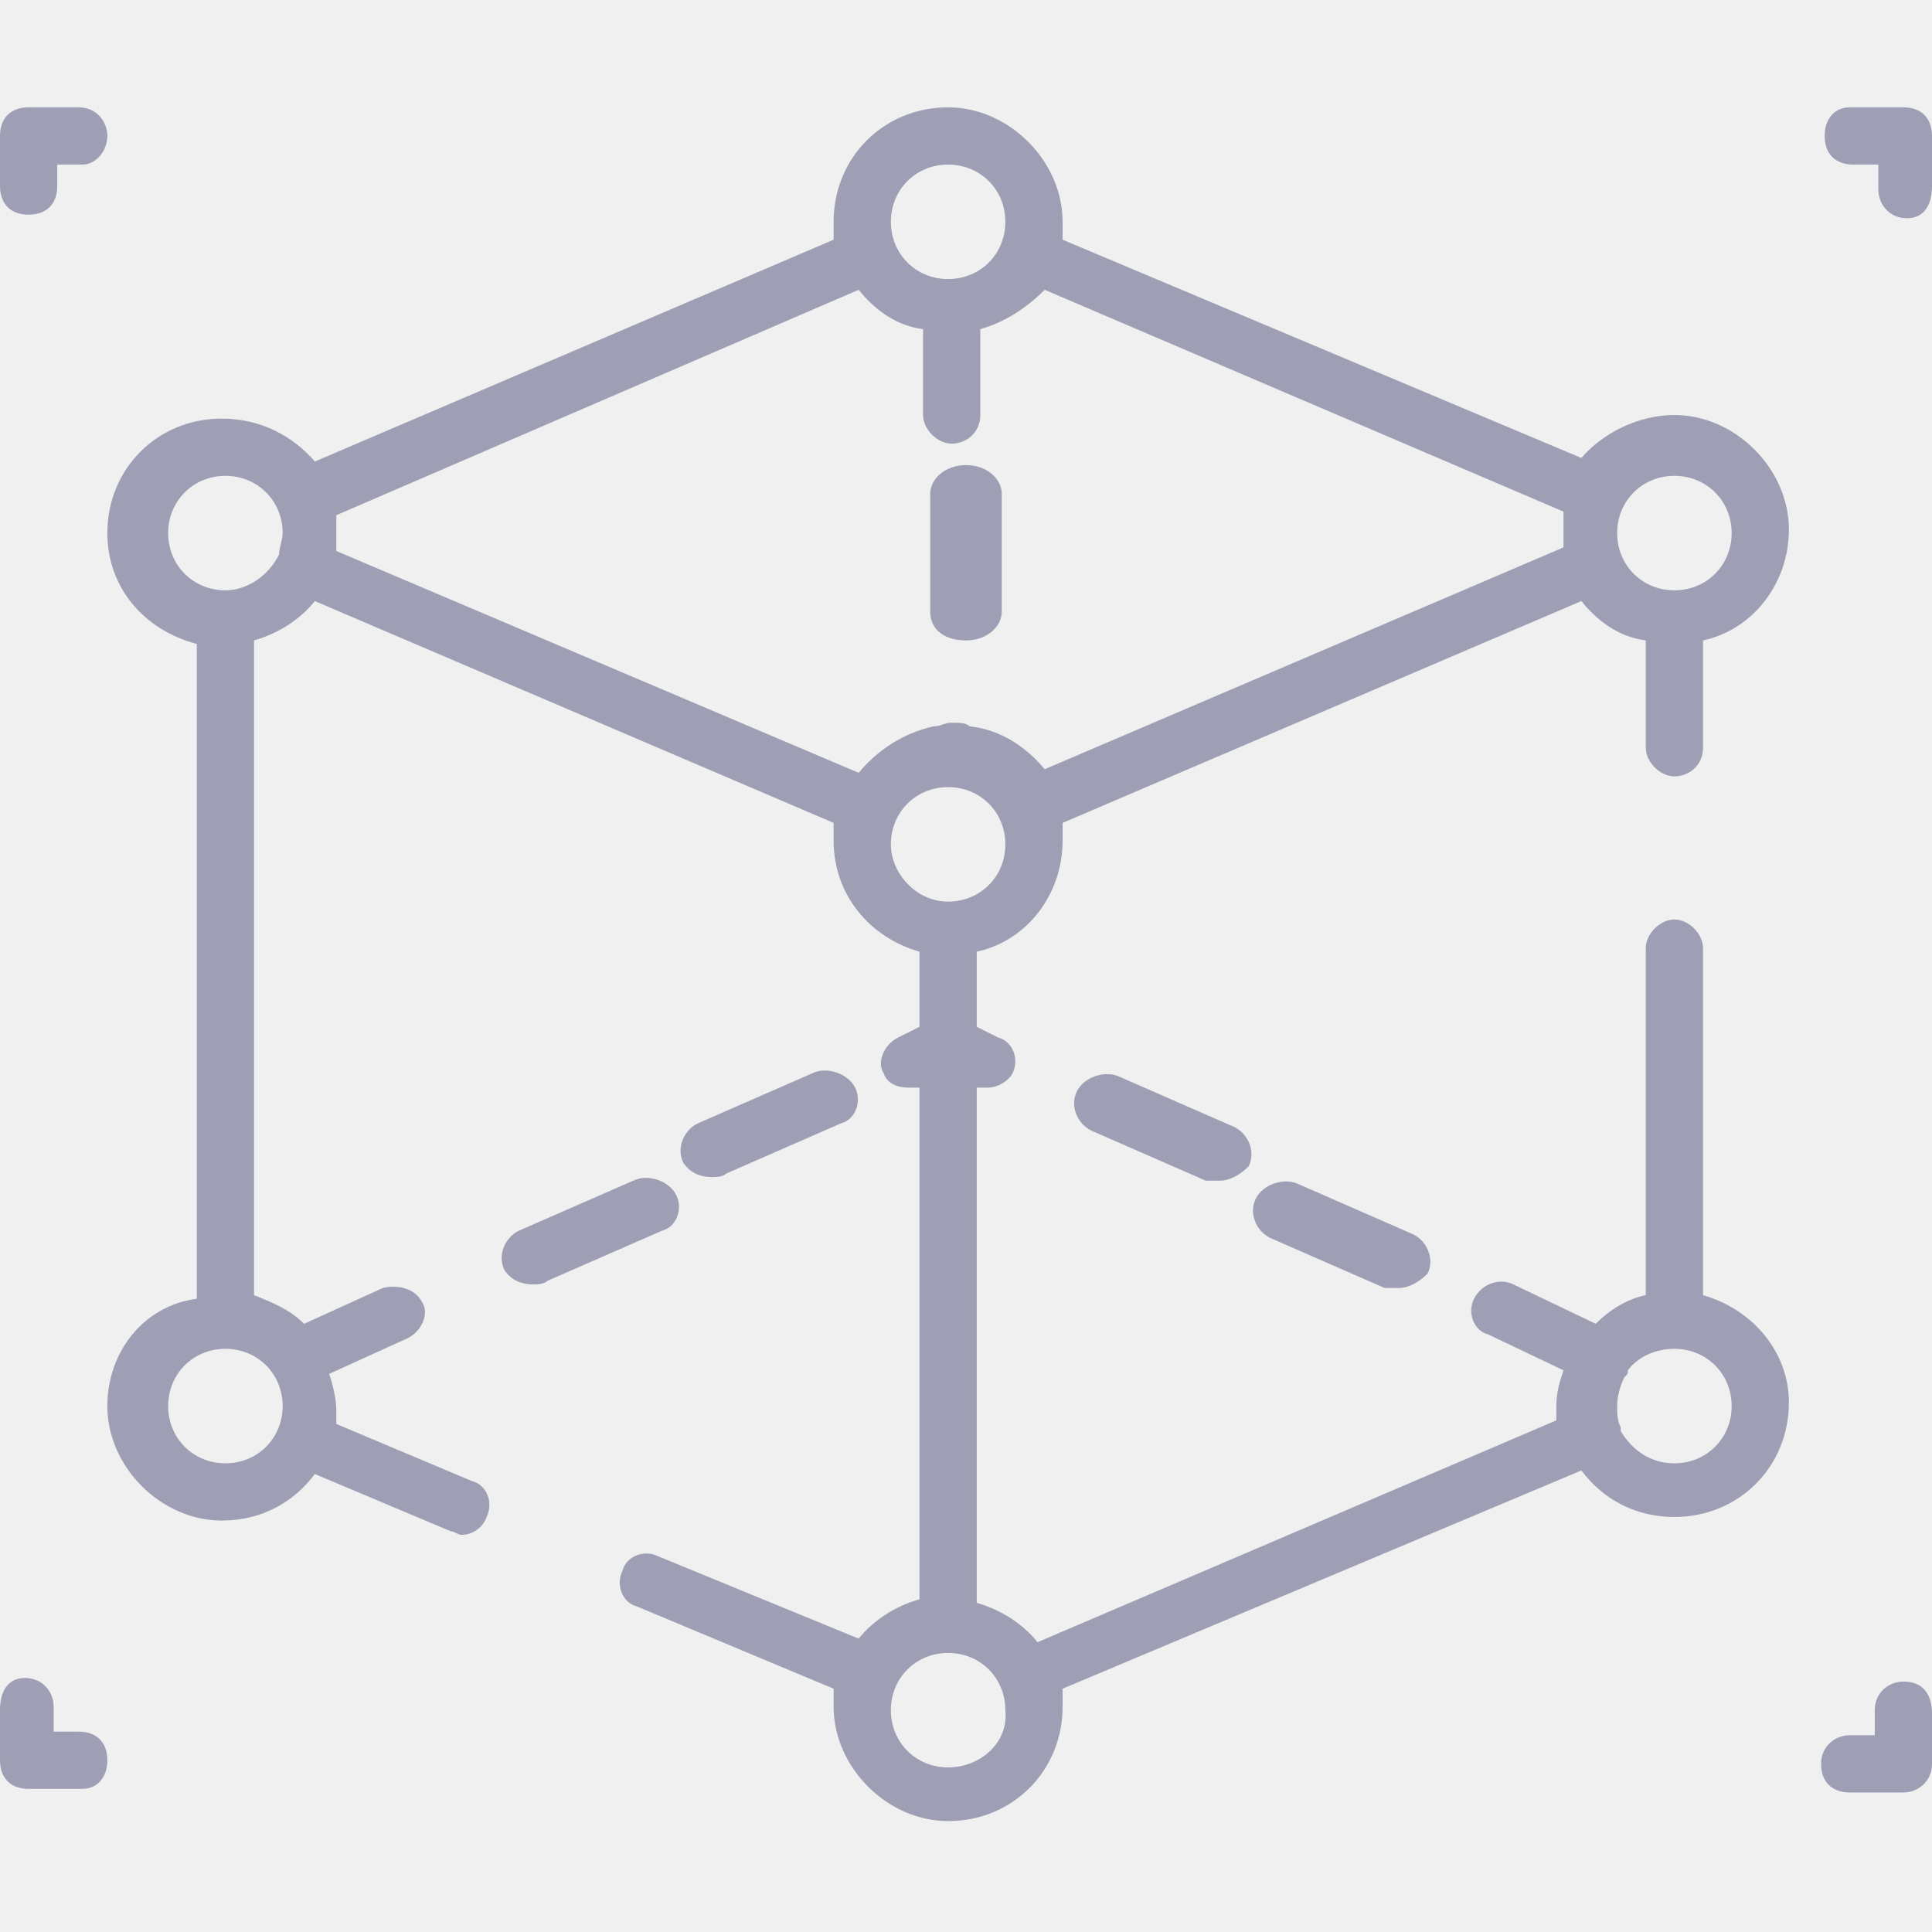
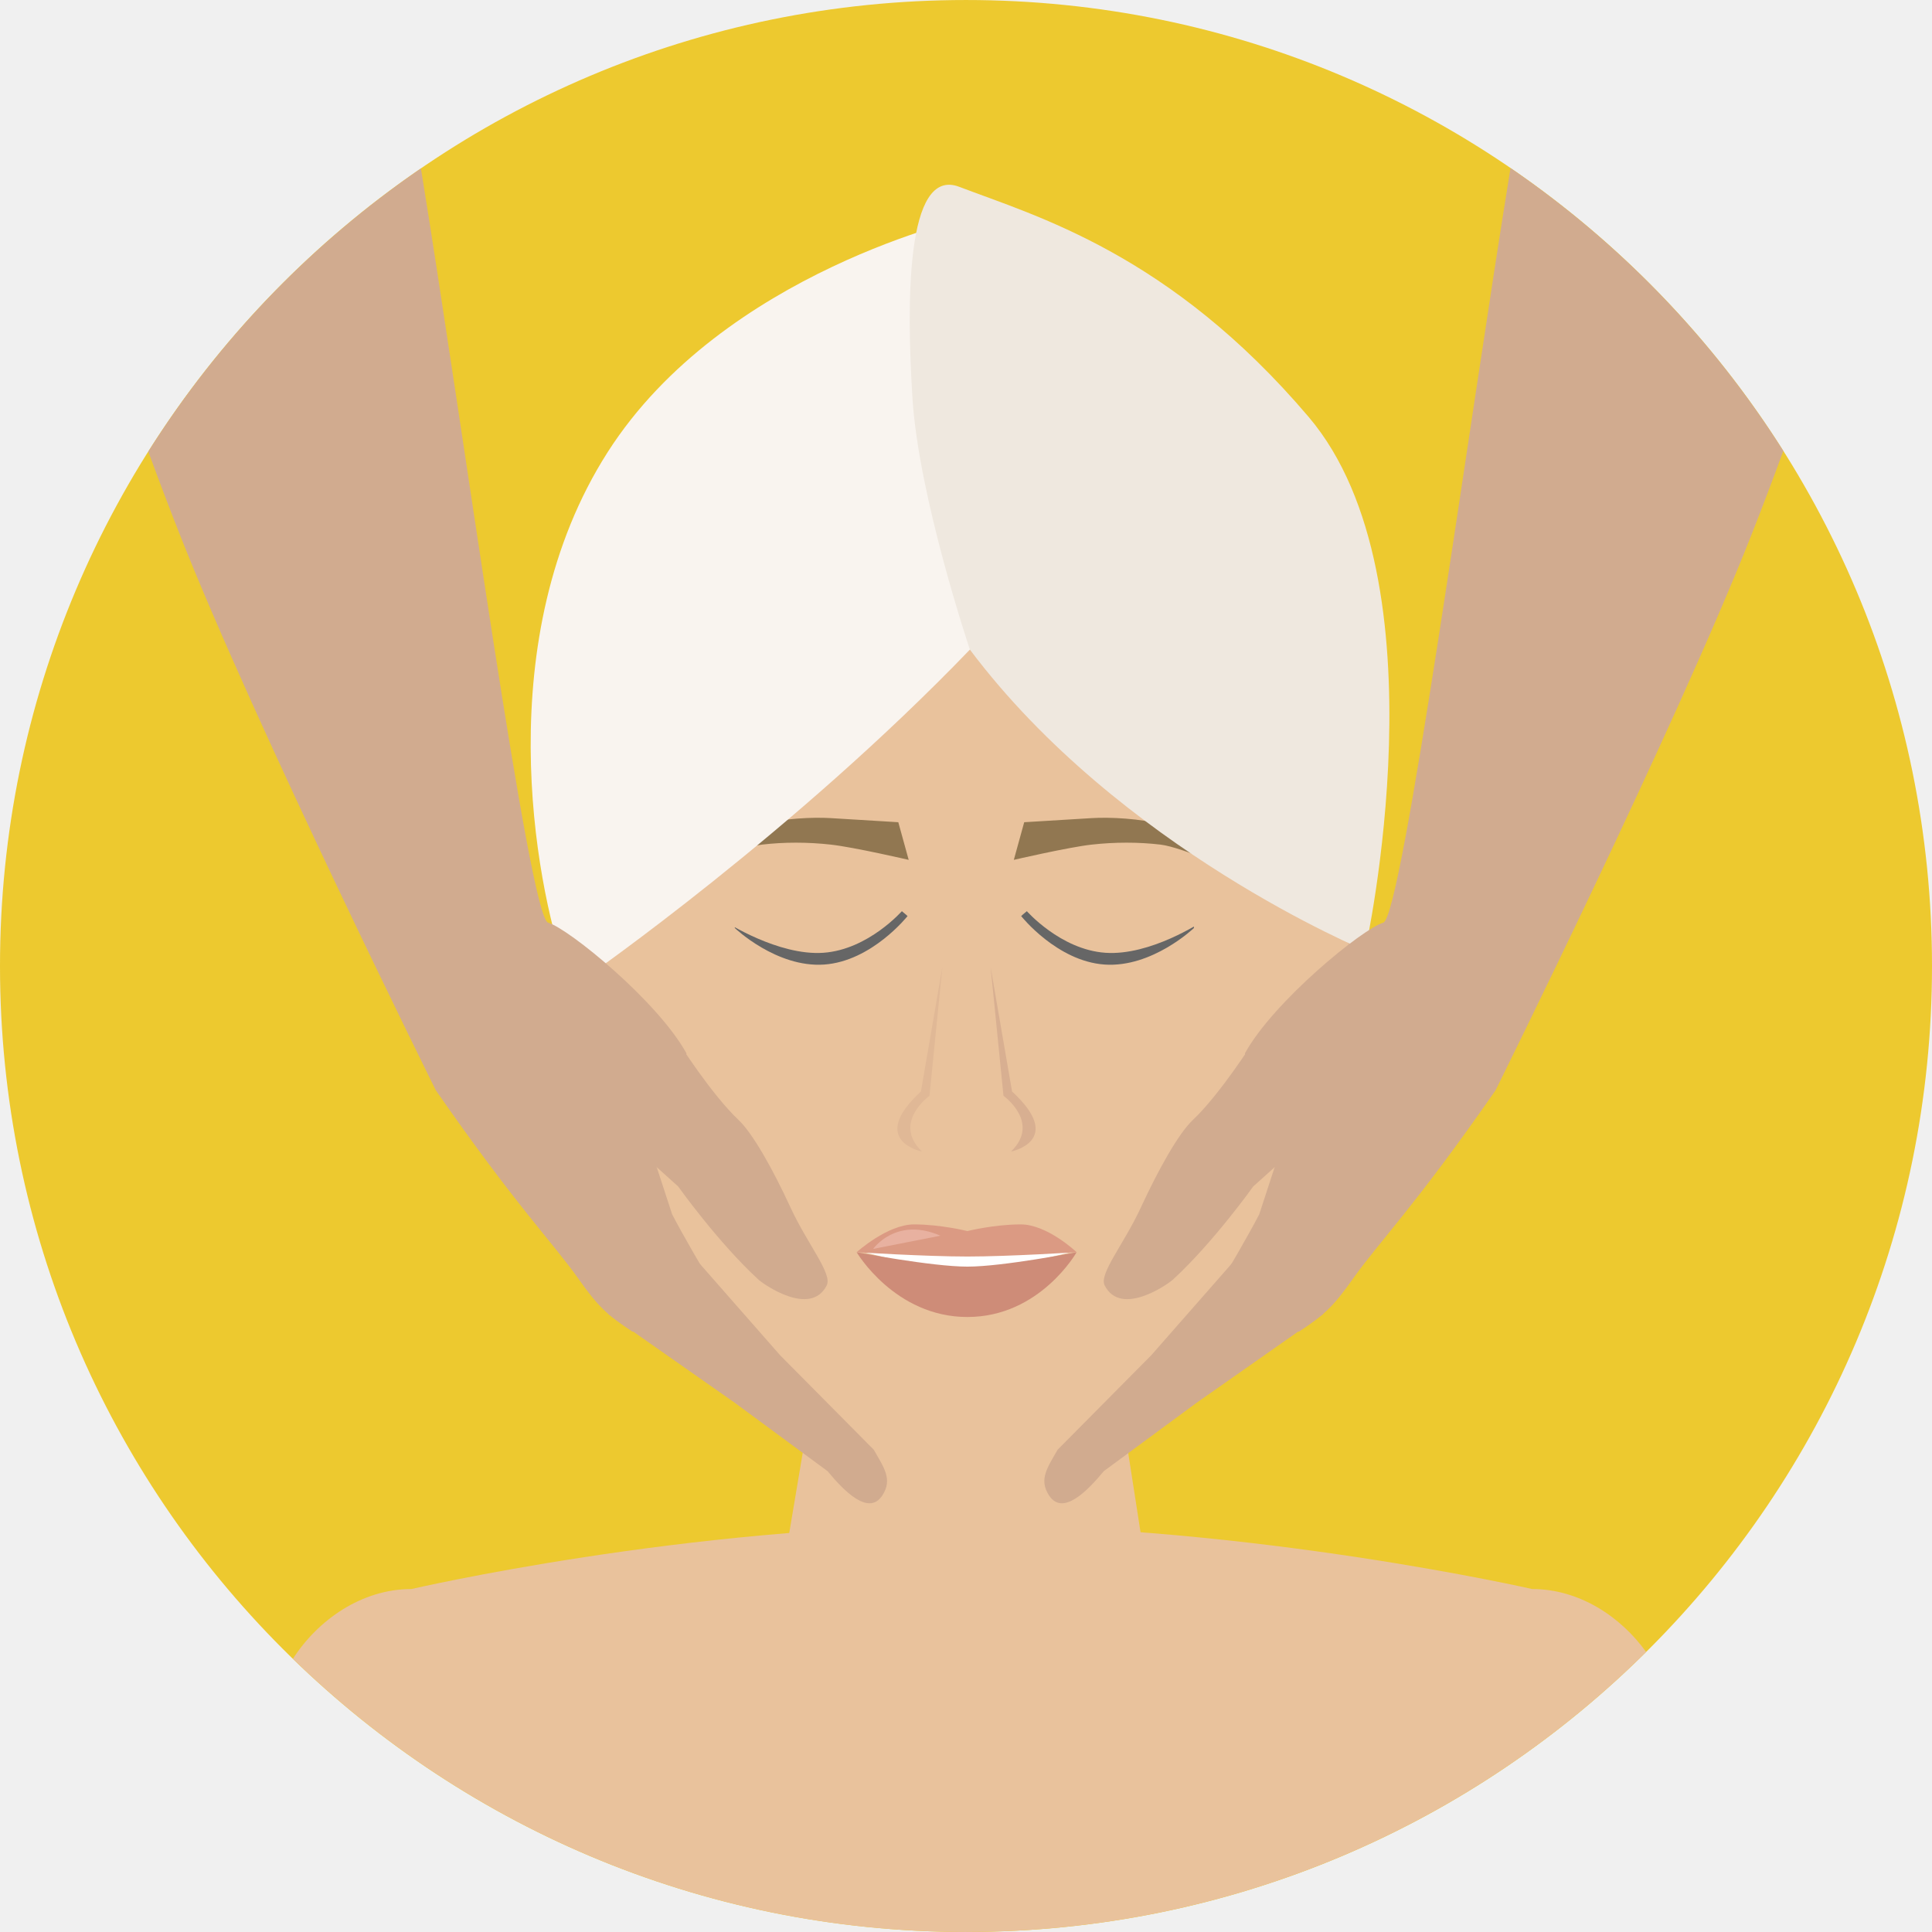
- <svg xmlns="http://www.w3.org/2000/svg" version="1.1" id="Layer_1" x="0px" y="0px" viewBox="0 0 54 54" style="enable-background:new 0 0 54 54;" xml:space="preserve">
-   <style type="text/css">
- 	.st0{fill:#9E9FB4;}
- </style>
+ <svg xmlns="http://www.w3.org/2000/svg" version="1.1" id="Layer_1" x="0px" y="0px" viewBox="0 0 496.158 496.158" style="enable-background:new 0 0 496.158 496.158;" xml:space="preserve">
+   <path style="fill:#EDC92F;" d="M248.082,0.003C111.07,0.003,0,111.063,0,248.085c0,137.001,111.07,248.07,248.082,248.07  c137.006,0,248.076-111.069,248.076-248.07C496.158,111.062,385.088,0.003,248.082,0.003z" />
  <g>
-     <g id="Coworking-Space" transform="translate(-403, -978)">
-       <g id="About" transform="translate(378, 796)">
-         <g id="features" transform="translate(0, 180)">
-           <g id="feature" transform="translate(0, 2)">
-             <g transform="translate(25, 0)">
-               <path id="Path" class="st0" d="M2.2,3H0.8C0.3,3,0,3.3,0,3.8v1.4C0,5.7,0.3,6,0.8,6s0.8-0.3,0.8-0.8V4.6h0.7        C2.7,4.6,3,4.2,3,3.8S2.7,3,2.2,3z" />
-               <path class="st0" d="M53.2,3h-1.5C51.3,3,51,3.3,51,3.8s0.3,0.8,0.8,0.8h0.7v0.7c0,0.4,0.3,0.8,0.8,0.8S54,5.7,54,5.2V3.8        C54,3.3,53.7,3,53.2,3z" />
-               <path class="st0" d="M2.2,48.4H1.5v-0.7c0-0.4-0.3-0.8-0.8-0.8S0,47.3,0,47.8v1.4C0,49.7,0.3,50,0.8,50h1.5        C2.7,50,3,49.7,3,49.2S2.7,48.4,2.2,48.4z" />
-               <path class="st0" d="M53.2,47c-0.4,0-0.8,0.3-0.8,0.8v0.7h-0.7c-0.4,0-0.8,0.3-0.8,0.8s0.3,0.8,0.8,0.8h1.5        c0.4,0,0.8-0.3,0.8-0.8v-1.4C54,47.3,53.7,47,53.2,47z" />
-               <path class="st0" d="M27,13c-0.6,0-1,0.4-1,0.8v3.3c0,0.5,0.4,0.8,1,0.8s1-0.4,1-0.8v-3.3C28,13.4,27.6,13,27,13z" />
-               <path id="Shape" class="st0" d="M47.6,36.2v-9.7c0-0.4-0.4-0.8-0.8-0.8S46,26.1,46,26.5v9.7c-0.5,0.1-1,0.4-1.4,0.8l-2.3-1.1        c-0.4-0.2-0.9,0-1.1,0.4c-0.2,0.4,0,0.9,0.4,1l2.1,1c-0.1,0.3-0.2,0.6-0.2,1c0,0.2,0,0.3,0,0.4L29,45.9        c-0.4-0.5-1-0.9-1.7-1.1V30.4c0.1,0,0.2,0,0.3,0c0.3,0,0.6-0.2,0.7-0.4c0.2-0.4,0-0.9-0.4-1l-0.6-0.3v-2.1        c1.4-0.3,2.4-1.6,2.4-3.1c0-0.2,0-0.3,0-0.5l14.5-6.2c0.4,0.5,1,1,1.8,1.1v3c0,0.4,0.4,0.8,0.8,0.8s0.8-0.3,0.8-0.8v-3        c1.4-0.3,2.4-1.6,2.4-3.1c0-1.7-1.5-3.2-3.2-3.2c-1,0-2,0.5-2.6,1.2L29.7,6.7c0-0.2,0-0.3,0-0.5c0-1.7-1.5-3.2-3.2-3.2        c-1.8,0-3.2,1.4-3.2,3.2c0,0.2,0,0.3,0,0.5L8.8,12.9c-0.6-0.7-1.5-1.2-2.6-1.2c-1.8,0-3.2,1.4-3.2,3.2c0,1.5,1,2.7,2.5,3.1        v18.3C4,36.5,3,37.8,3,39.3c0,1.7,1.5,3.2,3.2,3.2c1.1,0,2-0.5,2.6-1.3l3.8,1.6c0.1,0,0.2,0.1,0.3,0.1c0.3,0,0.6-0.2,0.7-0.5        c0.2-0.4,0-0.9-0.4-1l-3.8-1.6c0-0.1,0-0.3,0-0.4c0-0.3-0.1-0.7-0.2-1l2.2-1c0.4-0.2,0.6-0.7,0.4-1c-0.2-0.4-0.7-0.5-1.1-0.4        L8.5,37c-0.4-0.4-0.9-0.6-1.4-0.8V17.9c0.7-0.2,1.3-0.6,1.7-1.1L23.3,23c0,0.2,0,0.3,0,0.5c0,1.5,1,2.7,2.4,3.1v2.1L25.1,29        c-0.4,0.2-0.6,0.7-0.4,1c0.1,0.3,0.4,0.4,0.7,0.4c0.1,0,0.2,0,0.3,0v14.3c-0.7,0.2-1.3,0.6-1.7,1.1l-5.6-2.3        c-0.4-0.2-0.9,0-1,0.4c-0.2,0.4,0,0.9,0.4,1l5.5,2.3c0,0.2,0,0.4,0,0.5c0,1.7,1.5,3.2,3.2,3.2c1.8,0,3.2-1.4,3.2-3.2        c0-0.2,0-0.4,0-0.5l14.5-6.1c0.6,0.8,1.5,1.3,2.6,1.3c1.8,0,3.2-1.4,3.2-3.2C50,37.8,49,36.6,47.6,36.2z M46.8,13.3        c0.9,0,1.6,0.7,1.6,1.6s-0.7,1.6-1.6,1.6c-0.9,0-1.6-0.7-1.6-1.6S45.9,13.3,46.8,13.3z M7.9,39.3c0,0.9-0.7,1.6-1.6,1.6        s-1.6-0.7-1.6-1.6c0-0.9,0.7-1.6,1.6-1.6S7.9,38.4,7.9,39.3z M7.8,15.5C7.8,15.5,7.7,15.5,7.8,15.5        C7.7,15.5,7.7,15.5,7.8,15.5c-0.3,0.6-0.9,1-1.5,1c-0.9,0-1.6-0.7-1.6-1.6s0.7-1.6,1.6-1.6s1.6,0.7,1.6,1.6        C7.9,15.1,7.8,15.3,7.8,15.5z M26.5,4.6c0.9,0,1.6,0.7,1.6,1.6c0,0.9-0.7,1.6-1.6,1.6c-0.9,0-1.6-0.7-1.6-1.6        C24.9,5.3,25.6,4.6,26.5,4.6z M24,21.6L9.4,15.4c0-0.2,0-0.3,0-0.5s0-0.3,0-0.5L24,8.1c0.4,0.5,1,1,1.8,1.1v2.4        c0,0.4,0.4,0.8,0.8,0.8s0.8-0.3,0.8-0.8V9.2c0.7-0.2,1.3-0.6,1.8-1.1l14.5,6.2c0,0.2,0,0.3,0,0.5c0,0.2,0,0.3,0,0.5l-14.5,6.2        c-0.5-0.6-1.2-1.1-2.1-1.2c-0.1-0.1-0.3-0.1-0.5-0.1s-0.3,0.1-0.5,0.1C25.2,20.5,24.5,21,24,21.6z M24.9,23.6        c0-0.9,0.7-1.6,1.6-1.6c0.9,0,1.6,0.7,1.6,1.6c0,0.9-0.7,1.6-1.6,1.6C25.6,25.2,24.9,24.4,24.9,23.6z M26.5,49.4        c-0.9,0-1.6-0.7-1.6-1.6c0-0.9,0.7-1.6,1.6-1.6c0.9,0,1.6,0.7,1.6,1.6C28.2,48.7,27.4,49.4,26.5,49.4z M46.8,40.9        c-0.7,0-1.2-0.4-1.5-0.9c0,0,0-0.1,0-0.1c0,0,0,0,0,0c-0.1-0.2-0.1-0.4-0.1-0.6c0-0.3,0.1-0.6,0.2-0.8        c0.1-0.1,0.1-0.1,0.1-0.2c0,0,0,0,0,0c0.3-0.4,0.8-0.6,1.3-0.6h0c0.9,0,1.6,0.7,1.6,1.6C48.4,40.2,47.7,40.9,46.8,40.9z" />
-               <path class="st0" d="M23.9,30.4c-0.2-0.4-0.8-0.6-1.2-0.4l-3.2,1.4c-0.4,0.2-0.6,0.7-0.4,1.1c0.2,0.3,0.5,0.4,0.8,0.4        c0.1,0,0.3,0,0.4-0.1l3.2-1.4C23.9,31.3,24.1,30.8,23.9,30.4z" />
-               <path class="st0" d="M18.9,33.4c-0.2-0.4-0.8-0.6-1.2-0.4l-3.2,1.4c-0.4,0.2-0.6,0.7-0.4,1.1c0.2,0.3,0.5,0.4,0.8,0.4        c0.1,0,0.3,0,0.4-0.1l3.2-1.4C18.9,34.3,19.1,33.8,18.9,33.4z" />
-               <path class="st0" d="M34.5,31.5l-3.2-1.4c-0.4-0.2-1,0-1.2,0.4c-0.2,0.4,0,0.9,0.4,1.1l3.2,1.4C33.8,33,34,33,34.1,33        c0.3,0,0.6-0.2,0.8-0.4C35.1,32.2,34.9,31.7,34.5,31.5z" />
-               <path class="st0" d="M39.5,34.5l-3.2-1.4c-0.4-0.2-1,0-1.2,0.4c-0.2,0.4,0,0.9,0.4,1.1l3.2,1.4C38.8,36,39,36,39.1,36        c0.3,0,0.6-0.2,0.8-0.4C40.1,35.2,39.9,34.7,39.5,34.5z" />
-             </g>
-           </g>
-         </g>
-       </g>
-     </g>
+     <polygon style="fill:#E9C29C;" points="286.326,351.206 209.83,351.206 196.462,430.701 298.693,430.701  " />
+     <path style="fill:#E9C29C;" d="M393.482,408.079c0,0-71.682-16.355-144.531-16.355s-143.279,16.355-143.279,16.355   c-12.826,0-24.078,7.995-30.449,17.917c44.646,43.382,105.553,70.118,172.713,70.157c0.264,0,0.527-0.005,0.793-0.007   c67.863-0.173,129.317-27.598,174.008-71.908C416.209,415.148,405.543,408.079,393.482,408.079z" />
  </g>
+   <g>
+     <ellipse style="fill:#E2BB9A;" cx="341.379" cy="251.459" rx="9" ry="21.749" />
+     <ellipse style="fill:#E2BB9A;" cx="154.389" cy="251.459" rx="9" ry="21.749" />
+   </g>
+   <path style="fill:#E9C29C;" d="M248.321,108.588c-55.327,0-100.183,27.276-100.183,100.491c0,32.833,8.072,88.485,23.934,110.921  c11.369,16.079,47.572,53.795,76.249,53.795s64.329-34.383,76.839-54.716c14.293-23.229,23.346-77.601,23.346-110  C348.506,135.864,303.656,108.588,248.321,108.588z" />
+   <g>
+     <path style="fill:#917751;" d="M230.693,211.155c0,0-12.757-0.781-17.379-1.058c-4.621-0.275-12.288,0.059-18.621,1.725   s-19,12.333-19,12.333s14.333-6.583,20-7.25s11.667-0.667,17.667,0s20,3.917,20,3.917L230.693,211.155z" />
+     <path style="fill:#917751;" d="M299.027,211.822c-6.333-1.666-14-2-18.621-1.725c-4.622,0.276-17.379,1.058-17.379,1.058   l-2.667,9.667c0,0,14-3.25,20-3.917s12-0.667,17.667,0s20,7.25,20,7.25S305.36,213.488,299.027,211.822z" />
+   </g>
+   <path style="fill:#666666;" d="M210.133,225.872c-12.252,0.848-21.602,9.933-21.428,12.452c0,0,10.686,10.23,22.938,9.383  c12.25-0.848,21.426-12.451,21.426-12.451S222.383,225.025,210.133,225.872z" />
+   <path style="fill:#E9C29C;" d="M210.133,223.943c-11.592,0.802-23.941,10.615-23.791,12.787c0,0,13.501,8.758,25.092,7.955  c11.59-0.801,20.337-10.857,20.337-10.857S221.723,223.142,210.133,223.943z" />
+   <path style="fill:#666666;" d="M285.183,225.872c-12.25-0.847-22.936,9.384-22.936,9.384s9.176,11.604,21.426,12.451  c12.252,0.848,22.938-9.383,22.938-9.383C306.785,235.805,297.435,226.72,285.183,225.872z" />
+   <path style="fill:#E9C29C;" d="M285.183,223.943c-11.59-0.802-21.639,9.885-21.639,9.885s8.747,10.057,20.338,10.857  c11.591,0.803,24.709-7.955,24.709-7.955C308.742,234.558,296.775,224.745,285.183,223.943z" />
+   <path style="fill:#F9F4EF;" d="M156.079,116.079c-30.497,47.7-18.616,110.635-11,132.5c2.124,6.097,6,2,6,2  s52.796-36.759,97.999-83.751V55.795C249.078,55.795,185.752,69.667,156.079,116.079z" />
+   <path style="fill:#EFE8DF;" d="M336.079,107.079c-35.652-41.994-70.029-51.573-89.753-59.107  c-13.805-5.273-13.499,30.249-11.999,54.248c1.599,25.571,14.751,64.608,14.751,64.608c38.501,51.251,101.501,77.251,101.501,77.251  S371.732,149.072,336.079,107.079z" />
+   <polygon style="fill:#FFFFFF;" points="248.436,320.336 221.043,321.389 248.057,327.946 275.83,321.389 " />
+   <path style="fill:#CE8C78;" d="M248.436,325.283c-9.132,0-28.442-3.704-28.442-3.704s9.801,16.64,28.443,16.64  s28.055-16.64,28.055-16.64S257.568,325.283,248.436,325.283z" />
+   <path style="fill:#DB9A83;" d="M262.133,314.439c-6.85,0-13.695,1.712-13.695,1.712s-6.85-1.712-13.697-1.712  c-6.85,0-14.746,7.14-14.746,7.14s17.789,1.111,28.443,1.111c10.654,0,28.055-1.111,28.055-1.111S268.982,314.439,262.133,314.439z" />
+   <path style="fill:#E8B1A0;" d="M224.236,320.736l17.275-3.394C230.077,312.369,224.236,320.736,224.236,320.736z" />
+   <path style="fill:#D8AF91;" d="M259.909,280.312l-5.505-31.932l3.303,33.033c0,0,9.635,6.882,1.927,14.314  C259.634,295.728,273.672,292.975,259.909,280.312z" />
+   <path style="fill:#E0B896;" d="M236.502,280.312c-13.764,12.662,0.275,15.416,0.275,15.416c-7.707-7.433,1.927-14.314,1.927-14.314  l3.304-33.033L236.502,280.312z" />
+   <g>
+     <path style="fill:#D1AB8F;" d="M322.017,267.301c0,0-8.599,13.631-15.729,20.365c-3.632,3.449-8.738,12.547-13.295,22.415   c-4.375,9.48-10.825,17.038-9.303,20.031c4.184,8.21,16.29-0.354,17.518-1.481c10.442-9.598,20.635-23.938,20.635-23.938   l14.436-12.98L322.017,267.301z" />
+     <path style="fill:#D1AB8F;" d="M325.573,324.145c-4.539-2.56-8.847-0.104-8.847-0.104l-21.093,24.025l-24.026,24.235   c-2.606,4.587-4.897,7.605-2.21,11.734c3.573,5.485,10.076-1.405,14.065-6.22l23.846-17.572l32.41-22.725   C342.327,332.932,330.107,326.703,325.573,324.145z" />
+     <path style="fill:#D1AB8F;" d="M387.918,43.156c-10.65,65.324-27.83,192.379-32.683,193.795c-5.304,1.55-28.157,20.18-35.53,33.56   l8.322,27.136l-4.636,14.188c-2.583,5.048-8.811,15.648-8.811,15.648l18.928,14.543c6.561-4.283,8.949-6.558,13.896-13.56   c6.634-9.393,15.966-18.644,36.673-48.468c0,0,46.246-93.228,65.745-142.725c2.687-6.82,5.437-14.045,8.148-21.473   C439.821,87.062,415.936,62.312,387.918,43.156z" />
+     <path style="fill:#D1AB8F;" d="M172.608,311.835l-4.636-14.188l8.322-27.136c-7.373-13.38-30.227-32.01-35.53-33.56   c-4.85-1.415-22.016-128.342-32.667-193.695c-28.008,19.178-51.879,43.947-70.01,72.706c2.693,7.371,5.422,14.541,8.09,21.313   C65.676,186.772,111.922,280,111.922,280c20.707,29.824,30.039,39.075,36.673,48.468c4.946,7.002,7.335,9.276,13.896,13.56   l18.928-14.543C181.419,327.483,175.191,316.883,172.608,311.835z" />
+     <path style="fill:#D1AB8F;" d="M203.007,310.081c-4.557-9.868-9.663-18.966-13.295-22.415   c-7.131-6.734-15.729-20.365-15.729-20.365l-14.261,24.412l14.436,12.98c0,0,10.192,14.34,20.635,23.938   c1.228,1.127,13.334,9.691,17.518,1.481C213.832,327.119,207.382,319.561,203.007,310.081z" />
+     <path style="fill:#D1AB8F;" d="M224.392,372.302l-24.026-24.235l-21.093-24.025c0,0-4.308-2.455-8.847,0.104   c-4.534,2.558-16.754,8.786-14.146,13.374l32.41,22.725l23.846,17.572c3.989,4.814,10.492,11.705,14.065,6.22   C229.29,379.907,226.999,376.889,224.392,372.302z" />
+   </g>
+   <g>
+ </g>
+   <g>
+ </g>
+   <g>
+ </g>
+   <g>
+ </g>
+   <g>
+ </g>
+   <g>
+ </g>
+   <g>
+ </g>
+   <g>
+ </g>
+   <g>
+ </g>
+   <g>
+ </g>
+   <g>
+ </g>
+   <g>
+ </g>
+   <g>
+ </g>
+   <g>
+ </g>
+   <g>
+ </g>
</svg>
